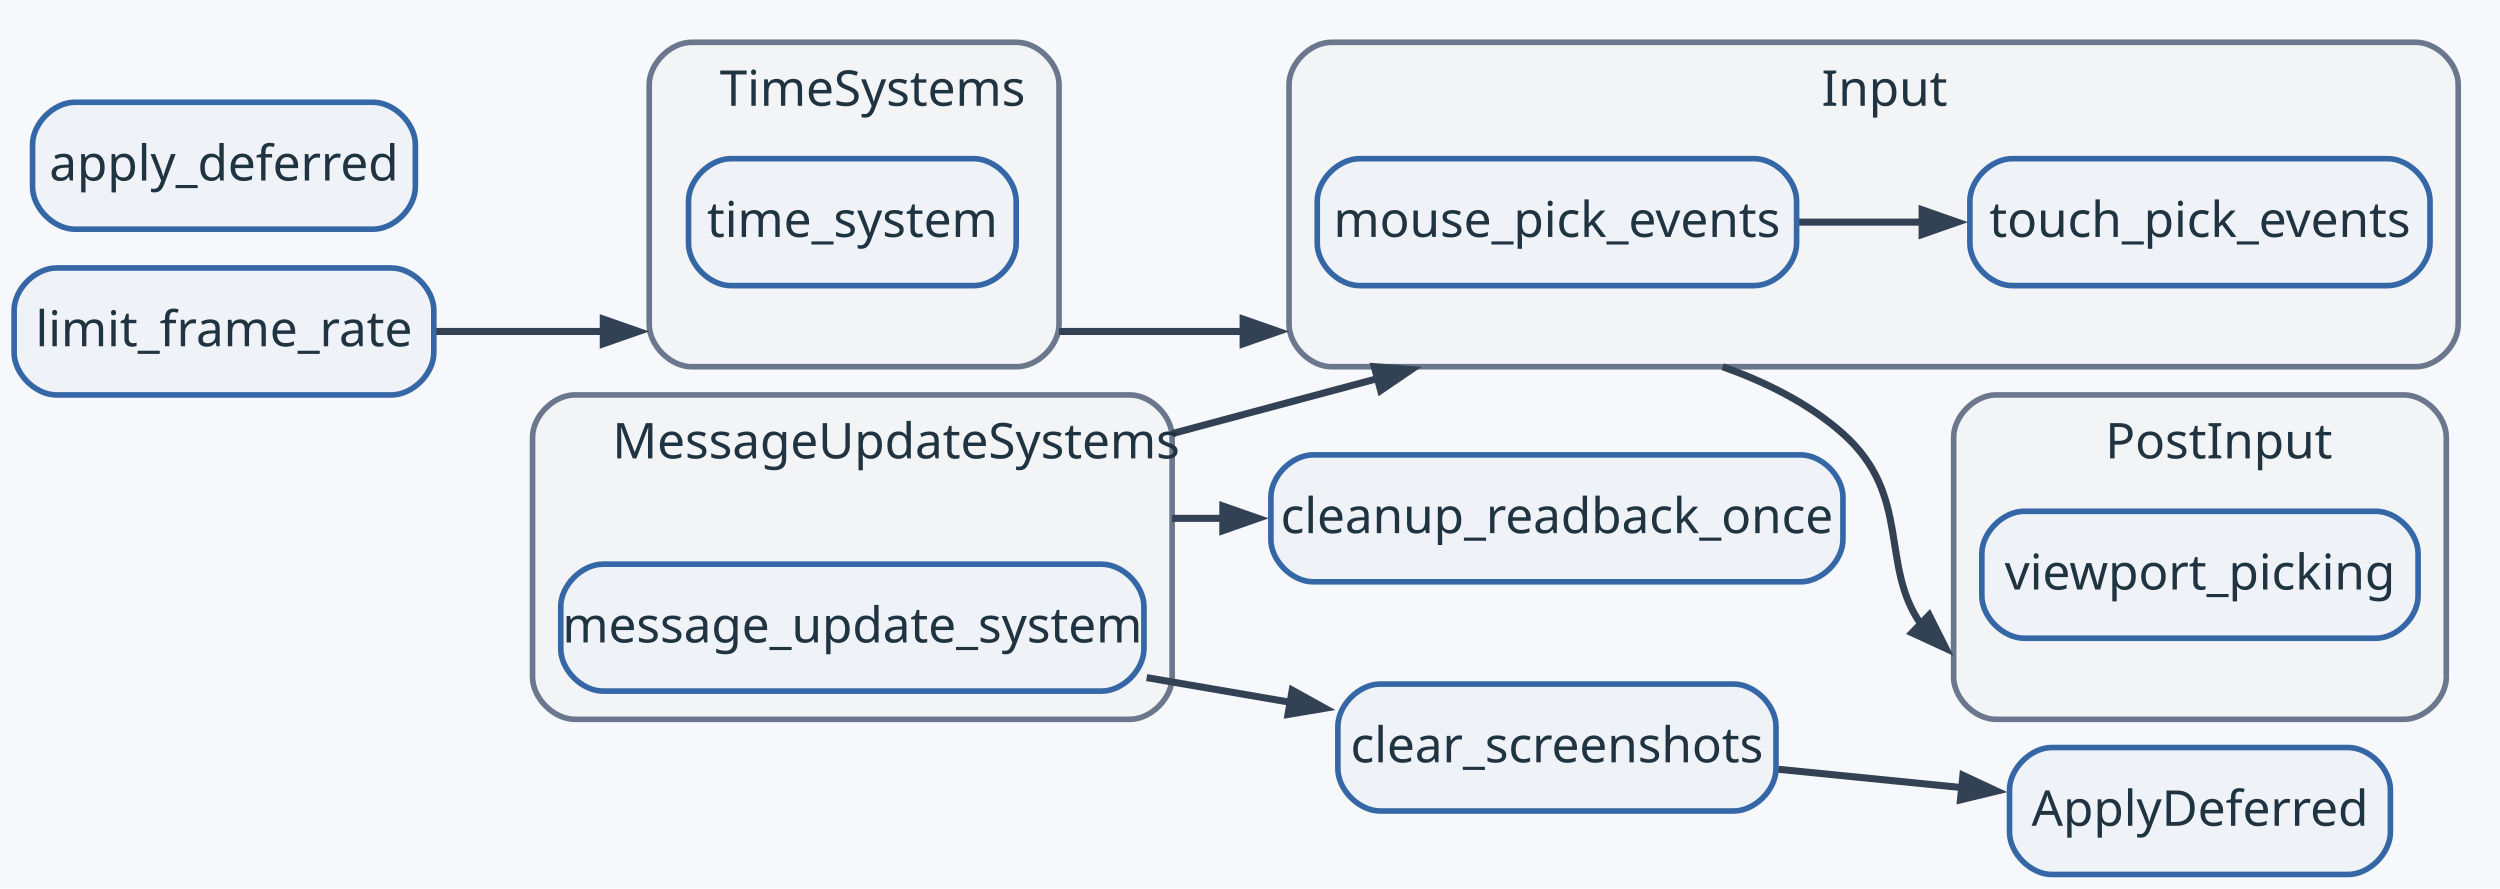
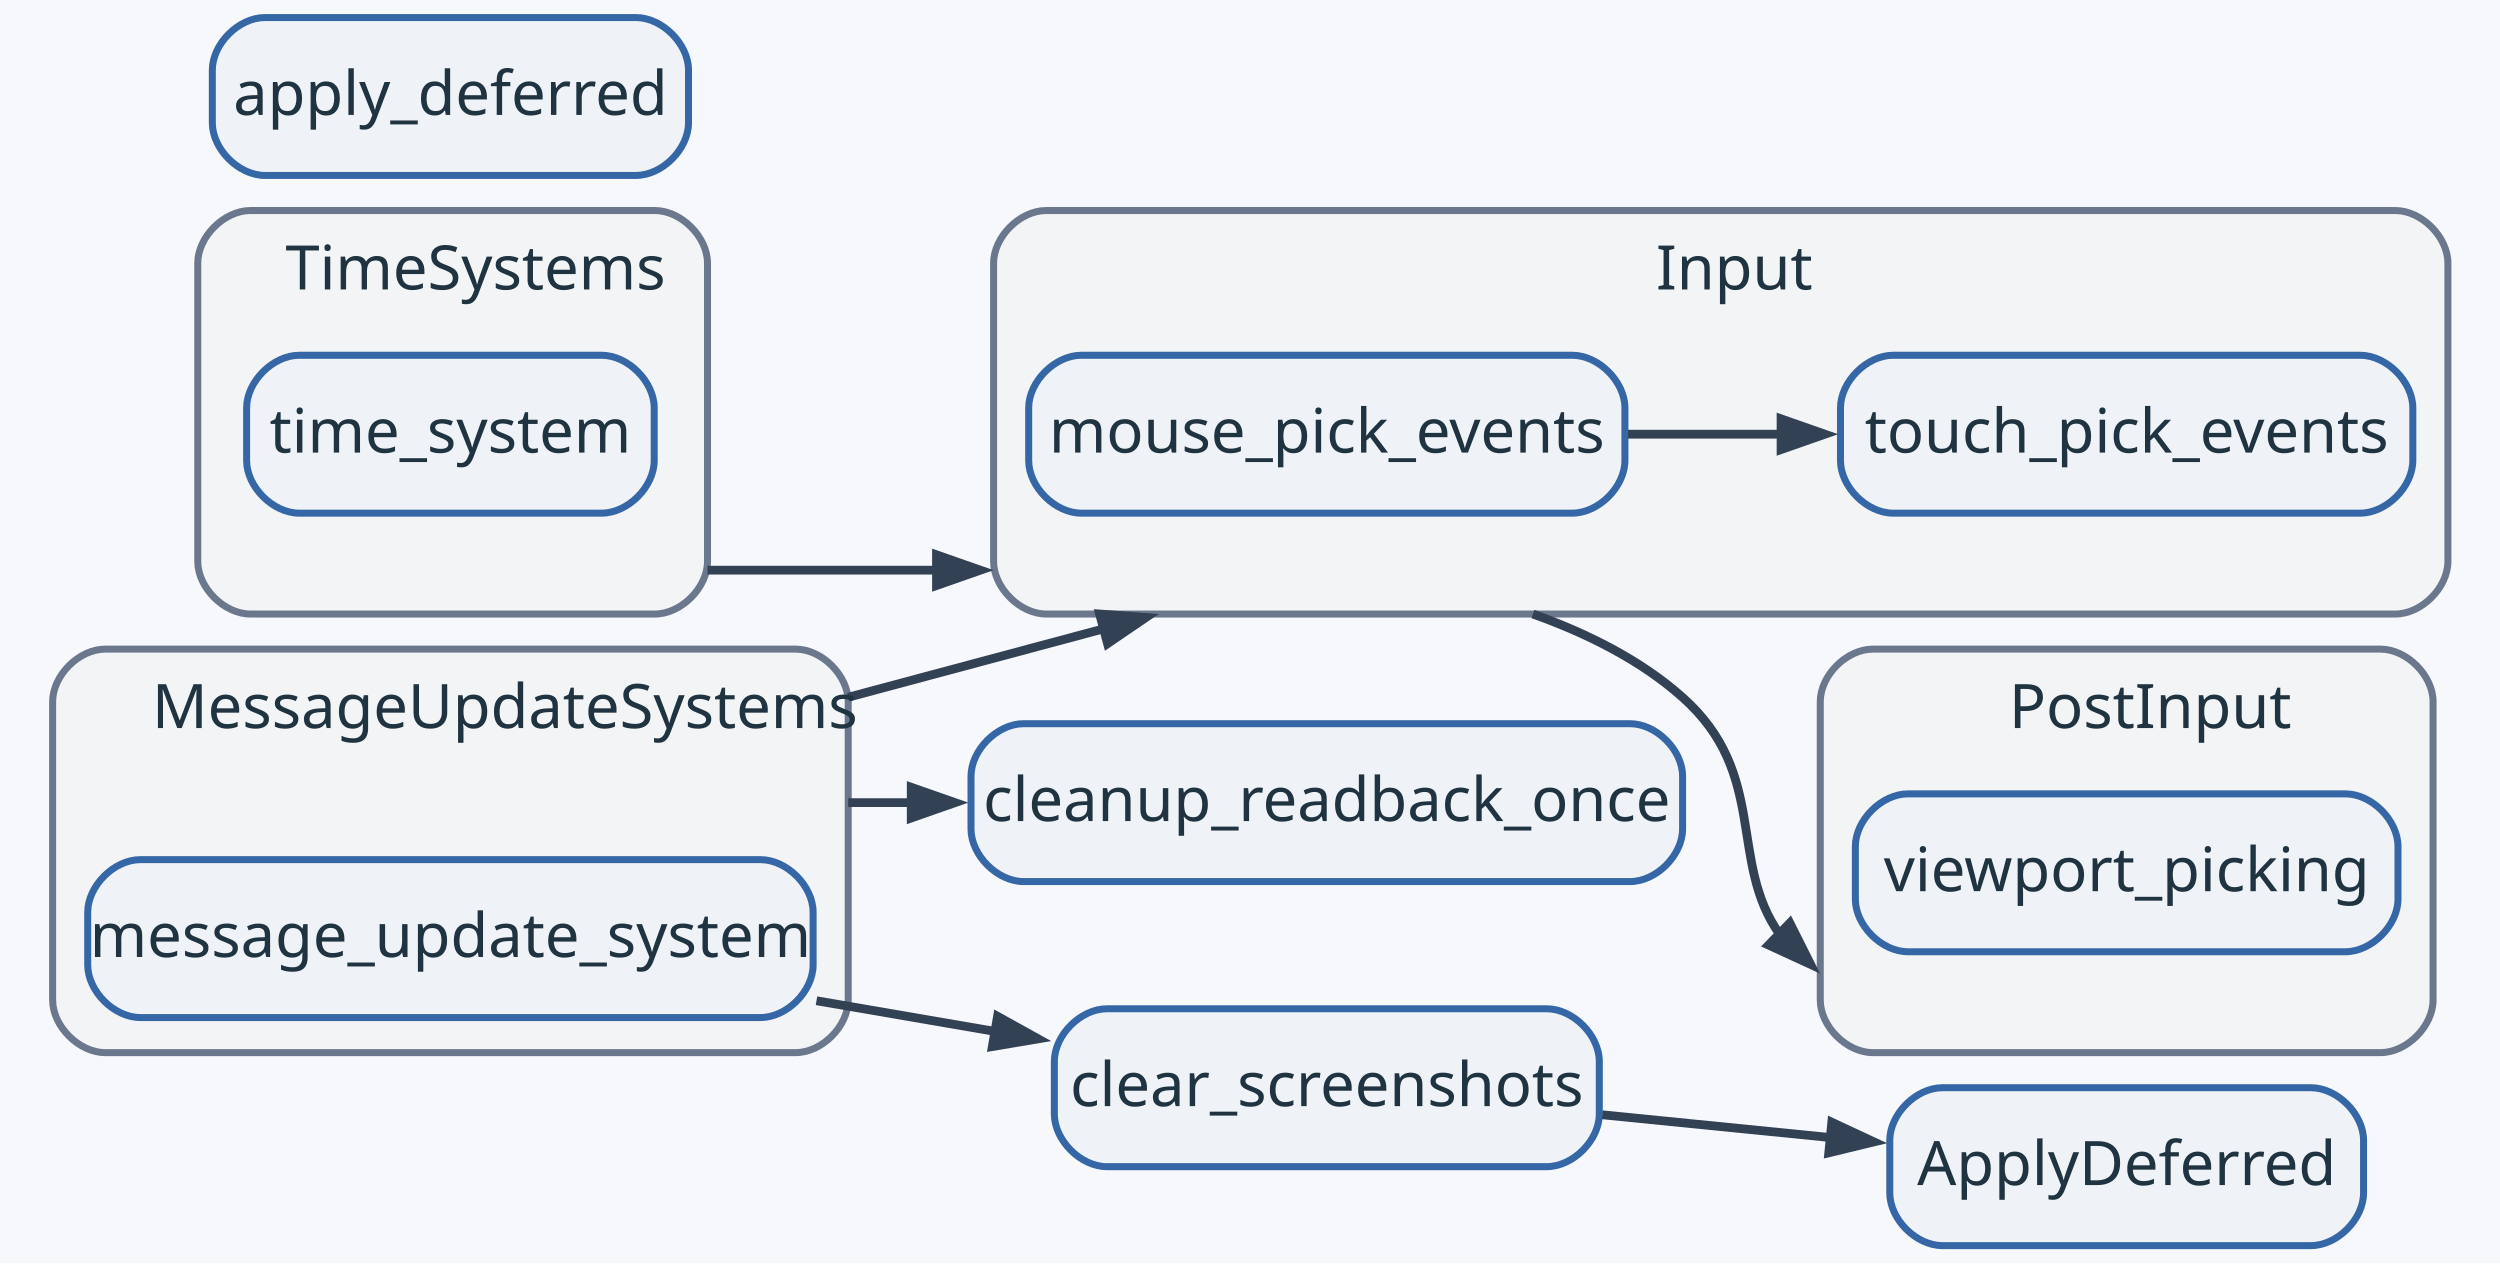
- <svg xmlns="http://www.w3.org/2000/svg" xmlns:xlink="http://www.w3.org/1999/xlink" width="709" height="252" viewBox="0.00 0.00 709.00 252.00" id="schedule-c4944ad6bf68df6d" role="img" aria-label="schedule-c4944ad6bf68df6d" data-diagram-engine="graphviz">
-   <g id="graph0" class="graph" transform="scale(1 1) rotate(0) translate(4 248)">
-     <polygon fill="#f6f8fb" stroke="none" points="-4,4 -4,-248 705.15,-248 705.15,4 -4,4" />
+ <svg xmlns="http://www.w3.org/2000/svg" xmlns:xlink="http://www.w3.org/1999/xlink" width="570" height="288" viewBox="0.00 0.00 570.00 288.00" id="schedule-c4944ad6bf68df6d" role="img" aria-label="schedule-c4944ad6bf68df6d" data-diagram-engine="graphviz">
+   <g id="graph0" class="graph" transform="scale(1 1) rotate(0) translate(4 284)">
+     <polygon fill="#f6f8fb" stroke="none" points="-4,4 -4,-284 566.12,-284 566.12,4 -4,4" />
    <g id="clust1" class="cluster">
      <g id="a_clust1">
        <a xlink:title="MessageUpdateSystems">
-           <path fill="#f3f4f6" stroke="#6a778c" stroke-width="1.6" d="M159.03,-44C159.03,-44 316.42,-44 316.42,-44 322.42,-44 328.42,-50 328.42,-56 328.42,-56 328.42,-124 328.42,-124 328.42,-130 322.42,-136 316.42,-136 316.42,-136 159.03,-136 159.03,-136 153.03,-136 147.03,-130 147.03,-124 147.03,-124 147.03,-56 147.03,-56 147.03,-50 153.03,-44 159.03,-44" />
+           <path fill="#f3f4f6" stroke="#6a778c" stroke-width="1.6" d="M20,-44C20,-44 177.39,-44 177.39,-44 183.39,-44 189.39,-50 189.39,-56 189.39,-56 189.39,-124 189.39,-124 189.39,-130 183.39,-136 177.39,-136 177.39,-136 20,-136 20,-136 14,-136 8,-130 8,-124 8,-124 8,-56 8,-56 8,-50 14,-44 20,-44" />
        </a>
      </g>
    </g>
    <g id="clust2" class="cluster">
      <g id="a_clust2">
        <a xlink:title="TimeSystems">
-           <path fill="#f3f4f6" stroke="#6a778c" stroke-width="1.6" d="M192.12,-144C192.12,-144 284.34,-144 284.34,-144 290.34,-144 296.34,-150 296.34,-156 296.34,-156 296.34,-224 296.34,-224 296.34,-230 290.34,-236 284.34,-236 284.34,-236 192.12,-236 192.12,-236 186.12,-236 180.12,-230 180.12,-224 180.12,-224 180.12,-156 180.12,-156 180.12,-150 186.12,-144 192.12,-144" />
+           <path fill="#f3f4f6" stroke="#6a778c" stroke-width="1.6" d="M53.09,-144C53.09,-144 145.31,-144 145.31,-144 151.31,-144 157.31,-150 157.31,-156 157.31,-156 157.31,-224 157.31,-224 157.31,-230 151.31,-236 145.31,-236 145.31,-236 53.09,-236 53.09,-236 47.09,-236 41.09,-230 41.09,-224 41.09,-224 41.09,-156 41.09,-156 41.09,-150 47.09,-144 53.09,-144" />
        </a>
      </g>
    </g>
    <g id="clust3" class="cluster">
      <g id="a_clust3">
        <a xlink:title="PostInput">
-           <path fill="#f3f4f6" stroke="#6a778c" stroke-width="1.6" d="M562.05,-44C562.05,-44 677.77,-44 677.77,-44 683.77,-44 689.77,-50 689.77,-56 689.77,-56 689.77,-124 689.77,-124 689.77,-130 683.77,-136 677.77,-136 677.77,-136 562.05,-136 562.05,-136 556.05,-136 550.05,-130 550.05,-124 550.05,-124 550.05,-56 550.05,-56 550.05,-50 556.05,-44 562.05,-44" />
+           <path fill="#f3f4f6" stroke="#6a778c" stroke-width="1.6" d="M423.02,-44C423.02,-44 538.74,-44 538.74,-44 544.74,-44 550.74,-50 550.74,-56 550.74,-56 550.74,-124 550.74,-124 550.74,-130 544.74,-136 538.74,-136 538.74,-136 423.02,-136 423.02,-136 417.02,-136 411.02,-130 411.02,-124 411.02,-124 411.02,-56 411.02,-56 411.02,-50 417.02,-44 423.02,-44" />
        </a>
      </g>
    </g>
    <g id="clust4" class="cluster">
      <g id="a_clust4">
        <a xlink:title="Input">
-           <path fill="#f3f4f6" stroke="#6a778c" stroke-width="1.6" d="M373.57,-144C373.57,-144 681.15,-144 681.15,-144 687.15,-144 693.15,-150 693.15,-156 693.15,-156 693.15,-224 693.15,-224 693.15,-230 687.15,-236 681.15,-236 681.15,-236 373.57,-236 373.57,-236 367.57,-236 361.57,-230 361.57,-224 361.57,-224 361.57,-156 361.57,-156 361.57,-150 367.57,-144 373.57,-144" />
+           <path fill="#f3f4f6" stroke="#6a778c" stroke-width="1.6" d="M234.54,-144C234.54,-144 542.12,-144 542.12,-144 548.12,-144 554.12,-150 554.12,-156 554.12,-156 554.12,-224 554.12,-224 554.12,-230 548.12,-236 542.12,-236 542.12,-236 234.54,-236 234.54,-236 228.54,-236 222.54,-230 222.54,-224 222.54,-224 222.54,-156 222.54,-156 222.54,-150 228.54,-144 234.54,-144" />
        </a>
      </g>
    </g>
    <g id="edge2" class="edge">
      <g id="a_edge2">
        <a xlink:title="MessageUpdateSystems → Input">
-           <path fill="none" stroke="#334155" stroke-width="2" d="M328.42,-125.03C348.44,-130.39 368.97,-135.89 386.68,-140.64" />
-           <polygon fill="#334155" stroke="#334155" stroke-width="2" points="385.74,-144.01 396.31,-143.22 387.55,-137.25 385.74,-144.01" />
+           <path fill="none" stroke="#334155" stroke-width="2" d="M189.39,-125.03C209.41,-130.39 229.94,-135.89 247.65,-140.64" />
+           <polygon fill="#334155" stroke="#334155" stroke-width="2" points="246.71,-144.01 257.28,-143.22 248.52,-137.25 246.71,-144.01" />
        </a>
      </g>
    </g>
    <g id="node11" class="node">
      <g id="a_node11">
        <a xlink:title="bevy_render::gpu_readback::cleanup_readback_once">
-           <path fill="#eff3f8" stroke="#3567a6" stroke-width="1.6" d="M506.66,-119C506.66,-119 368.42,-119 368.42,-119 362.42,-119 356.42,-113 356.42,-107 356.42,-107 356.42,-95 356.42,-95 356.42,-89 362.42,-83 368.42,-83 368.42,-83 506.66,-83 506.66,-83 512.66,-83 518.66,-89 518.66,-95 518.66,-95 518.66,-107 518.66,-107 518.66,-113 512.66,-119 506.66,-119" />
-           <text xml:space="preserve" text-anchor="middle" x="437.54" y="-96.8" font-family="Segoe UI, Microsoft YaHei, sans-serif" font-size="14.00" fill="#1f3340">cleanup_readback_once</text>
+           <path fill="#eff3f8" stroke="#3567a6" stroke-width="1.6" d="M367.63,-119C367.63,-119 229.39,-119 229.39,-119 223.39,-119 217.39,-113 217.39,-107 217.39,-107 217.39,-95 217.39,-95 217.39,-89 223.39,-83 229.39,-83 229.39,-83 367.63,-83 367.63,-83 373.63,-83 379.63,-89 379.63,-95 379.63,-95 379.63,-107 379.63,-107 379.63,-113 373.63,-119 367.63,-119" />
+           <text xml:space="preserve" text-anchor="middle" x="298.51" y="-96.8" font-family="Segoe UI, Microsoft YaHei, sans-serif" font-size="14.00" fill="#1f3340">cleanup_readback_once</text>
        </a>
      </g>
    </g>
-     <g id="edge6" class="edge">
-       <g id="a_edge6">
+     <g id="edge5" class="edge">
+       <g id="a_edge5">
        <a xlink:title="MessageUpdateSystems → cleanup_readback_once">
-           <path fill="none" stroke="#334155" stroke-width="2" d="M328.42,-101C333.3,-101 338.2,-101 343.08,-101" />
-           <polygon fill="#334155" stroke="#334155" stroke-width="2" points="342.79,-104.5 352.79,-101 342.79,-97.5 342.79,-104.5" />
+           <path fill="none" stroke="#334155" stroke-width="2" d="M189.39,-101C194.27,-101 199.17,-101 204.05,-101" />
+           <polygon fill="#334155" stroke="#334155" stroke-width="2" points="203.76,-104.5 213.76,-101 203.76,-97.5 203.76,-104.5" />
        </a>
      </g>
    </g>
    <g id="node2" class="node">
      <g id="a_node2">
        <a xlink:title="bevy_ecs::message::update::message_update_system">
-           <path fill="#eff3f8" stroke="#3567a6" stroke-width="1.6" d="M308.42,-88C308.42,-88 167.03,-88 167.03,-88 161.03,-88 155.03,-82 155.03,-76 155.03,-76 155.03,-64 155.03,-64 155.03,-58 161.03,-52 167.03,-52 167.03,-52 308.42,-52 308.42,-52 314.42,-52 320.42,-58 320.42,-64 320.42,-64 320.42,-76 320.42,-76 320.42,-82 314.42,-88 308.42,-88" />
-           <text xml:space="preserve" text-anchor="middle" x="237.73" y="-65.8" font-family="Segoe UI, Microsoft YaHei, sans-serif" font-size="14.00" fill="#1f3340">message_update_system</text>
+           <path fill="#eff3f8" stroke="#3567a6" stroke-width="1.6" d="M169.39,-88C169.39,-88 28,-88 28,-88 22,-88 16,-82 16,-76 16,-76 16,-64 16,-64 16,-58 22,-52 28,-52 28,-52 169.39,-52 169.39,-52 175.39,-52 181.39,-58 181.39,-64 181.39,-64 181.39,-76 181.39,-76 181.39,-82 175.39,-88 169.39,-88" />
+           <text xml:space="preserve" text-anchor="middle" x="98.7" y="-65.8" font-family="Segoe UI, Microsoft YaHei, sans-serif" font-size="14.00" fill="#1f3340">message_update_system</text>
        </a>
      </g>
    </g>
    <g id="node10" class="node">
      <g id="a_node10">
        <a xlink:title="bevy_render::view::window::screenshot::clear_screenshots">
-           <path fill="#eff3f8" stroke="#3567a6" stroke-width="1.6" d="M487.67,-54C487.67,-54 387.42,-54 387.42,-54 381.42,-54 375.42,-48 375.42,-42 375.42,-42 375.42,-30 375.42,-30 375.42,-24 381.42,-18 387.42,-18 387.42,-18 487.67,-18 487.67,-18 493.67,-18 499.67,-24 499.67,-30 499.67,-30 499.67,-42 499.67,-42 499.67,-48 493.67,-54 487.67,-54" />
-           <text xml:space="preserve" text-anchor="middle" x="437.54" y="-31.8" font-family="Segoe UI, Microsoft YaHei, sans-serif" font-size="14.00" fill="#1f3340">clear_screenshots</text>
+           <path fill="#eff3f8" stroke="#3567a6" stroke-width="1.6" d="M348.64,-54C348.64,-54 248.39,-54 248.39,-54 242.39,-54 236.39,-48 236.39,-42 236.39,-42 236.39,-30 236.39,-30 236.39,-24 242.39,-18 248.39,-18 248.39,-18 348.64,-18 348.64,-18 354.64,-18 360.64,-24 360.64,-30 360.64,-30 360.64,-42 360.64,-42 360.64,-48 354.64,-54 348.64,-54" />
+           <text xml:space="preserve" text-anchor="middle" x="298.51" y="-31.8" font-family="Segoe UI, Microsoft YaHei, sans-serif" font-size="14.00" fill="#1f3340">clear_screenshots</text>
+         </a>
+       </g>
+     </g>
+     <g id="edge6" class="edge">
+       <g id="a_edge6">
+         <a xlink:title="SystemTypeSet:bevy_ecs::message::update::message_update_system → clear_screenshots">
+           <path fill="none" stroke="#334155" stroke-width="2" d="M182.16,-55.83C195.73,-53.49 209.74,-51.09 223.1,-48.79" />
+           <polygon fill="#334155" stroke="#334155" stroke-width="2" points="223.44,-52.28 232.7,-47.14 222.25,-45.38 223.44,-52.28" />
        </a>
      </g>
    </g>
    <g id="edge7" class="edge">
      <g id="a_edge7">
-         <a xlink:title="SystemTypeSet:bevy_ecs::message::update::message_update_system → clear_screenshots">
-           <path fill="none" stroke="#334155" stroke-width="2" d="M321.19,-55.83C334.76,-53.49 348.77,-51.09 362.13,-48.79" />
-           <polygon fill="#334155" stroke="#334155" stroke-width="2" points="362.47,-52.28 371.73,-47.14 361.28,-45.38 362.47,-52.28" />
-         </a>
-       </g>
-     </g>
-     <g id="edge8" class="edge">
-       <g id="a_edge8">
        <a xlink:title="TimeSystems → Input">
-           <path fill="none" stroke="#334155" stroke-width="2" d="M296.33,-154C312.74,-154 330.99,-154 348.76,-154" />
-           <polygon fill="#334155" stroke="#334155" stroke-width="2" points="348.55,-157.5 358.55,-154 348.55,-150.5 348.55,-157.5" />
+           <path fill="none" stroke="#334155" stroke-width="2" d="M157.3,-154C173.71,-154 191.96,-154 209.73,-154" />
+           <polygon fill="#334155" stroke="#334155" stroke-width="2" points="209.52,-157.5 219.52,-154 209.52,-150.5 209.52,-157.5" />
        </a>
      </g>
    </g>
    <g id="node4" class="node">
      <g id="a_node4">
        <a xlink:title="bevy_time::time_system">
-           <path fill="#eff3f8" stroke="#3567a6" stroke-width="1.6" d="M272.19,-203C272.19,-203 203.26,-203 203.26,-203 197.26,-203 191.26,-197 191.26,-191 191.26,-191 191.26,-179 191.26,-179 191.26,-173 197.26,-167 203.26,-167 203.26,-167 272.19,-167 272.19,-167 278.19,-167 284.19,-173 284.19,-179 284.19,-179 284.19,-191 284.19,-191 284.19,-197 278.19,-203 272.19,-203" />
-           <text xml:space="preserve" text-anchor="middle" x="237.73" y="-180.8" font-family="Segoe UI, Microsoft YaHei, sans-serif" font-size="14.00" fill="#1f3340">time_system</text>
+           <path fill="#eff3f8" stroke="#3567a6" stroke-width="1.6" d="M133.16,-203C133.16,-203 64.23,-203 64.23,-203 58.23,-203 52.23,-197 52.23,-191 52.23,-191 52.23,-179 52.23,-179 52.23,-173 58.23,-167 64.23,-167 64.23,-167 133.16,-167 133.16,-167 139.16,-167 145.16,-173 145.16,-179 145.16,-179 145.16,-191 145.16,-191 145.16,-197 139.16,-203 133.16,-203" />
+           <text xml:space="preserve" text-anchor="middle" x="98.7" y="-180.8" font-family="Segoe UI, Microsoft YaHei, sans-serif" font-size="14.00" fill="#1f3340">time_system</text>
        </a>
      </g>
    </g>
    <g id="node6" class="node">
      <g id="a_node6">
        <a xlink:title="bevy_ui::widget::viewport::viewport_picking">
-           <path fill="#eff3f8" stroke="#3567a6" stroke-width="1.6" d="M669.77,-103C669.77,-103 570.05,-103 570.05,-103 564.05,-103 558.05,-97 558.05,-91 558.05,-91 558.05,-79 558.05,-79 558.05,-73 564.05,-67 570.05,-67 570.05,-67 669.77,-67 669.77,-67 675.77,-67 681.77,-73 681.77,-79 681.77,-79 681.77,-91 681.77,-91 681.77,-97 675.77,-103 669.77,-103" />
-           <text xml:space="preserve" text-anchor="middle" x="619.91" y="-80.8" font-family="Segoe UI, Microsoft YaHei, sans-serif" font-size="14.00" fill="#1f3340">viewport_picking</text>
+           <path fill="#eff3f8" stroke="#3567a6" stroke-width="1.6" d="M530.74,-103C530.74,-103 431.02,-103 431.02,-103 425.02,-103 419.02,-97 419.02,-91 419.02,-91 419.02,-79 419.02,-79 419.02,-73 425.02,-67 431.02,-67 431.02,-67 530.74,-67 530.74,-67 536.74,-67 542.74,-73 542.74,-79 542.74,-79 542.74,-91 542.74,-91 542.74,-97 536.74,-103 530.74,-103" />
+           <text xml:space="preserve" text-anchor="middle" x="480.88" y="-80.8" font-family="Segoe UI, Microsoft YaHei, sans-serif" font-size="14.00" fill="#1f3340">viewport_picking</text>
        </a>
      </g>
    </g>
-     <g id="edge5" class="edge">
-       <g id="a_edge5">
+     <g id="edge4" class="edge">
+       <g id="a_edge4">
        <a xlink:title="Input → PostInput">
-           <path fill="none" stroke="#334155" stroke-width="2" d="M484.53,-144C496.66,-139.69 509.03,-133.59 518.66,-125 538.37,-107.44 528.94,-87.46 540.89,-70.85" />
-           <polygon fill="#334155" stroke="#334155" stroke-width="2" points="543.11,-73.57 547.87,-64.1 538.25,-68.53 543.11,-73.57" />
+           <path fill="none" stroke="#334155" stroke-width="2" d="M345.5,-144C357.63,-139.69 370,-133.59 379.63,-125 399.34,-107.44 389.91,-87.46 401.86,-70.85" />
+           <polygon fill="#334155" stroke="#334155" stroke-width="2" points="404.08,-73.57 408.84,-64.1 399.22,-68.53 404.08,-73.57" />
        </a>
      </g>
    </g>
    <g id="node8" class="node">
      <g id="a_node8">
        <a xlink:title="bevy_picking::input::mouse_pick_events">
-           <path fill="#eff3f8" stroke="#3567a6" stroke-width="1.6" d="M493.51,-203C493.51,-203 381.57,-203 381.57,-203 375.57,-203 369.57,-197 369.57,-191 369.57,-191 369.57,-179 369.57,-179 369.57,-173 375.57,-167 381.57,-167 381.57,-167 493.51,-167 493.51,-167 499.51,-167 505.51,-173 505.51,-179 505.51,-179 505.51,-191 505.51,-191 505.51,-197 499.51,-203 493.51,-203" />
-           <text xml:space="preserve" text-anchor="middle" x="437.54" y="-180.8" font-family="Segoe UI, Microsoft YaHei, sans-serif" font-size="14.00" fill="#1f3340">mouse_pick_events</text>
+           <path fill="#eff3f8" stroke="#3567a6" stroke-width="1.6" d="M354.48,-203C354.48,-203 242.54,-203 242.54,-203 236.54,-203 230.54,-197 230.54,-191 230.54,-191 230.54,-179 230.54,-179 230.54,-173 236.54,-167 242.54,-167 242.54,-167 354.48,-167 354.48,-167 360.48,-167 366.48,-173 366.48,-179 366.48,-179 366.48,-191 366.48,-191 366.48,-197 360.48,-203 354.48,-203" />
+           <text xml:space="preserve" text-anchor="middle" x="298.51" y="-180.8" font-family="Segoe UI, Microsoft YaHei, sans-serif" font-size="14.00" fill="#1f3340">mouse_pick_events</text>
        </a>
      </g>
    </g>
    <g id="node9" class="node">
      <g id="a_node9">
        <a xlink:title="bevy_picking::input::touch_pick_events">
-           <path fill="#eff3f8" stroke="#3567a6" stroke-width="1.6" d="M673.15,-203C673.15,-203 566.66,-203 566.66,-203 560.66,-203 554.66,-197 554.66,-191 554.66,-191 554.66,-179 554.66,-179 554.66,-173 560.66,-167 566.66,-167 566.66,-167 673.15,-167 673.15,-167 679.15,-167 685.15,-173 685.15,-179 685.15,-179 685.15,-191 685.15,-191 685.15,-197 679.15,-203 673.15,-203" />
-           <text xml:space="preserve" text-anchor="middle" x="619.91" y="-180.8" font-family="Segoe UI, Microsoft YaHei, sans-serif" font-size="14.00" fill="#1f3340">touch_pick_events</text>
+           <path fill="#eff3f8" stroke="#3567a6" stroke-width="1.6" d="M534.12,-203C534.12,-203 427.63,-203 427.63,-203 421.63,-203 415.63,-197 415.63,-191 415.63,-191 415.63,-179 415.63,-179 415.63,-173 421.63,-167 427.63,-167 427.63,-167 534.12,-167 534.12,-167 540.12,-167 546.12,-173 546.12,-179 546.12,-179 546.12,-191 546.12,-191 546.12,-197 540.12,-203 534.12,-203" />
+           <text xml:space="preserve" text-anchor="middle" x="480.88" y="-180.8" font-family="Segoe UI, Microsoft YaHei, sans-serif" font-size="14.00" fill="#1f3340">touch_pick_events</text>
        </a>
      </g>
    </g>
    <g id="edge3" class="edge">
      <g id="a_edge3">
        <a xlink:title="mouse_pick_events → touch_pick_events">
-           <path fill="none" stroke="#334155" stroke-width="2" d="M506.22,-185C517.62,-185 529.53,-185 541.17,-185" />
-           <polygon fill="#334155" stroke="#334155" stroke-width="2" points="541.11,-188.5 551.11,-185 541.11,-181.5 541.11,-188.5" />
+           <path fill="none" stroke="#334155" stroke-width="2" d="M367.19,-185C378.59,-185 390.5,-185 402.14,-185" />
+           <polygon fill="#334155" stroke="#334155" stroke-width="2" points="402.08,-188.5 412.08,-185 402.08,-181.5 402.08,-188.5" />
        </a>
      </g>
    </g>
-     <g id="node14" class="node">
-       <path fill="#eff3f8" stroke="#3567a6" stroke-width="1.6" d="M661.92,-36C661.92,-36 577.9,-36 577.9,-36 571.9,-36 565.9,-30 565.9,-24 565.9,-24 565.9,-12 565.9,-12 565.9,-6 571.9,0 577.9,0 577.9,0 661.92,0 661.92,0 667.92,0 673.92,-6 673.92,-12 673.92,-12 673.92,-24 673.92,-24 673.92,-30 667.92,-36 661.92,-36" />
-       <text xml:space="preserve" text-anchor="middle" x="619.91" y="-13.8" font-family="Segoe UI, Microsoft YaHei, sans-serif" font-size="14.00" fill="#1f3340">ApplyDeferred</text>
+     <g id="node13" class="node">
+       <path fill="#eff3f8" stroke="#3567a6" stroke-width="1.6" d="M522.89,-36C522.89,-36 438.87,-36 438.87,-36 432.87,-36 426.87,-30 426.87,-24 426.87,-24 426.87,-12 426.87,-12 426.87,-6 432.87,0 438.87,0 438.87,0 522.89,0 522.89,0 528.89,0 534.89,-6 534.89,-12 534.89,-12 534.89,-24 534.89,-24 534.89,-30 528.89,-36 522.89,-36" />
+       <text xml:space="preserve" text-anchor="middle" x="480.88" y="-13.8" font-family="Segoe UI, Microsoft YaHei, sans-serif" font-size="14.00" fill="#1f3340">ApplyDeferred</text>
    </g>
    <g id="edge1" class="edge">
      <g id="a_edge1">
        <a xlink:title="clear_screenshots → SystemTypeSet:bevy_ecs::schedule::executor::ApplyDeferred">
-           <path fill="none" stroke="#334155" stroke-width="2" d="M500.36,-29.83C517.18,-28.15 535.47,-26.33 552.53,-24.62" />
-           <polygon fill="#334155" stroke="#334155" stroke-width="2" points="552.68,-28.13 562.28,-23.65 551.99,-21.16 552.68,-28.13" />
+           <path fill="none" stroke="#334155" stroke-width="2" d="M361.33,-29.83C378.15,-28.15 396.44,-26.33 413.5,-24.62" />
+           <polygon fill="#334155" stroke="#334155" stroke-width="2" points="413.65,-28.13 423.26,-23.65 412.96,-21.16 413.65,-28.13" />
        </a>
      </g>
    </g>
    <g id="node12" class="node">
      <g id="a_node12">
-         <a xlink:title="demo::settings::frame_pacing::limit_frame_rate">
-           <path fill="#eff3f8" stroke="#3567a6" stroke-width="1.6" d="M107.03,-172C107.03,-172 12,-172 12,-172 6,-172 0,-166 0,-160 0,-160 0,-148 0,-148 0,-142 6,-136 12,-136 12,-136 107.03,-136 107.03,-136 113.03,-136 119.03,-142 119.03,-148 119.03,-148 119.03,-160 119.03,-160 119.03,-166 113.03,-172 107.03,-172" />
-           <text xml:space="preserve" text-anchor="middle" x="59.51" y="-149.8" font-family="Segoe UI, Microsoft YaHei, sans-serif" font-size="14.00" fill="#1f3340">limit_frame_rate</text>
-         </a>
-       </g>
-     </g>
-     <g id="edge4" class="edge">
-       <g id="a_edge4">
-         <a xlink:title="limit_frame_rate → TimeSystems">
-           <path fill="none" stroke="#334155" stroke-width="2" d="M119.68,-154C134.92,-154 151.45,-154 167.16,-154" />
-           <polygon fill="#334155" stroke="#334155" stroke-width="2" points="167.09,-157.5 177.09,-154 167.09,-150.5 167.09,-157.5" />
-         </a>
-       </g>
-     </g>
-     <g id="node13" class="node">
-       <g id="a_node13">
        <a xlink:title="bevy_ecs::apply_deferred">
-           <path fill="#eff3f8" stroke="#3567a6" stroke-width="1.6" d="M101.8,-219C101.8,-219 17.23,-219 17.23,-219 11.23,-219 5.23,-213 5.23,-207 5.23,-207 5.23,-195 5.23,-195 5.23,-189 11.23,-183 17.23,-183 17.23,-183 101.8,-183 101.8,-183 107.8,-183 113.8,-189 113.8,-195 113.8,-195 113.8,-207 113.8,-207 113.8,-213 107.8,-219 101.8,-219" />
-           <text xml:space="preserve" text-anchor="middle" x="59.51" y="-196.8" font-family="Segoe UI, Microsoft YaHei, sans-serif" font-size="14.00" fill="#1f3340">apply_deferred</text>
+           <path fill="#eff3f8" stroke="#3567a6" stroke-width="1.6" d="M140.98,-280C140.98,-280 56.41,-280 56.41,-280 50.41,-280 44.41,-274 44.41,-268 44.41,-268 44.41,-256 44.41,-256 44.41,-250 50.41,-244 56.41,-244 56.41,-244 140.98,-244 140.98,-244 146.98,-244 152.98,-250 152.98,-256 152.98,-256 152.98,-268 152.98,-268 152.98,-274 146.98,-280 140.98,-280" />
+           <text xml:space="preserve" text-anchor="middle" x="98.7" y="-257.8" font-family="Segoe UI, Microsoft YaHei, sans-serif" font-size="14.00" fill="#1f3340">apply_deferred</text>
        </a>
      </g>
    </g>
    <g id="schedule-c4944ad6bf68df6d-cluster-title-0" class="schedule-cluster-title" data-cluster-id="clust1" data-cluster-name="clusternode_Set(SystemSetKey(2v1))">
      <g id="schedule-c4944ad6bf68df6d-cluster-title-0-a_clust1">
        <a xlink:title="MessageUpdateSystems">
-           <polygon fill="#f3f4f6" stroke="none" points="155.68,-115.2 155.68,-132 319.77,-132 319.77,-115.2 155.68,-115.2" />
-           <text xml:space="preserve" text-anchor="start" x="169.68" y="-118" font-family="Segoe UI, Microsoft YaHei, sans-serif" font-size="14.00" fill="#1f3340">MessageUpdateSystems</text>
+           <polygon fill="#f3f4f6" stroke="none" points="16.65,-115.2 16.65,-132 180.74,-132 180.74,-115.2 16.65,-115.2" />
+           <text xml:space="preserve" text-anchor="start" x="30.65" y="-118" font-family="Segoe UI, Microsoft YaHei, sans-serif" font-size="14.00" fill="#1f3340">MessageUpdateSystems</text>
        </a>
      </g>
    </g>
    <g id="schedule-c4944ad6bf68df6d-cluster-title-1" class="schedule-cluster-title" data-cluster-id="clust2" data-cluster-name="clusternode_Set(SystemSetKey(4v1))">
      <g id="schedule-c4944ad6bf68df6d-cluster-title-1-a_clust2">
        <a xlink:title="TimeSystems">
-           <polygon fill="#f3f4f6" stroke="none" points="188.12,-215.2 188.12,-232 288.34,-232 288.34,-215.2 188.12,-215.2" />
-           <text xml:space="preserve" text-anchor="start" x="200.12" y="-218" font-family="Segoe UI, Microsoft YaHei, sans-serif" font-size="14.00" fill="#1f3340">TimeSystems</text>
+           <polygon fill="#f3f4f6" stroke="none" points="49.09,-215.2 49.09,-232 149.31,-232 149.31,-215.2 49.09,-215.2" />
+           <text xml:space="preserve" text-anchor="start" x="61.09" y="-218" font-family="Segoe UI, Microsoft YaHei, sans-serif" font-size="14.00" fill="#1f3340">TimeSystems</text>
        </a>
      </g>
    </g>
    <g id="schedule-c4944ad6bf68df6d-cluster-title-2" class="schedule-cluster-title" data-cluster-id="clust3" data-cluster-name="clusternode_Set(SystemSetKey(9v1))">
      <g id="schedule-c4944ad6bf68df6d-cluster-title-2-a_clust3">
        <a xlink:title="PostInput">
-           <polygon fill="#f3f4f6" stroke="none" points="582.07,-115.2 582.07,-132 657.74,-132 657.74,-115.2 582.07,-115.2" />
-           <text xml:space="preserve" text-anchor="start" x="593.07" y="-118" font-family="Segoe UI, Microsoft YaHei, sans-serif" font-size="14.00" fill="#1f3340">PostInput</text>
+           <polygon fill="#f3f4f6" stroke="none" points="443.04,-115.2 443.04,-132 518.72,-132 518.72,-115.2 443.04,-115.2" />
+           <text xml:space="preserve" text-anchor="start" x="454.04" y="-118" font-family="Segoe UI, Microsoft YaHei, sans-serif" font-size="14.00" fill="#1f3340">PostInput</text>
        </a>
      </g>
    </g>
    <g id="schedule-c4944ad6bf68df6d-cluster-title-3" class="schedule-cluster-title" data-cluster-id="clust4" data-cluster-name="clusternode_Set(SystemSetKey(11v1))">
      <g id="schedule-c4944ad6bf68df6d-cluster-title-3-a_clust4">
        <a xlink:title="Input">
-           <polygon fill="#f3f4f6" stroke="none" points="502.59,-215.2 502.59,-232 552.14,-232 552.14,-215.2 502.59,-215.2" />
-           <text xml:space="preserve" text-anchor="start" x="512.59" y="-218" font-family="Segoe UI, Microsoft YaHei, sans-serif" font-size="14.00" fill="#1f3340">Input</text>
+           <polygon fill="#f3f4f6" stroke="none" points="363.56,-215.2 363.56,-232 413.11,-232 413.11,-215.2 363.56,-215.2" />
+           <text xml:space="preserve" text-anchor="start" x="373.56" y="-218" font-family="Segoe UI, Microsoft YaHei, sans-serif" font-size="14.00" fill="#1f3340">Input</text>
        </a>
      </g>
    </g>
  </g>
</svg>
